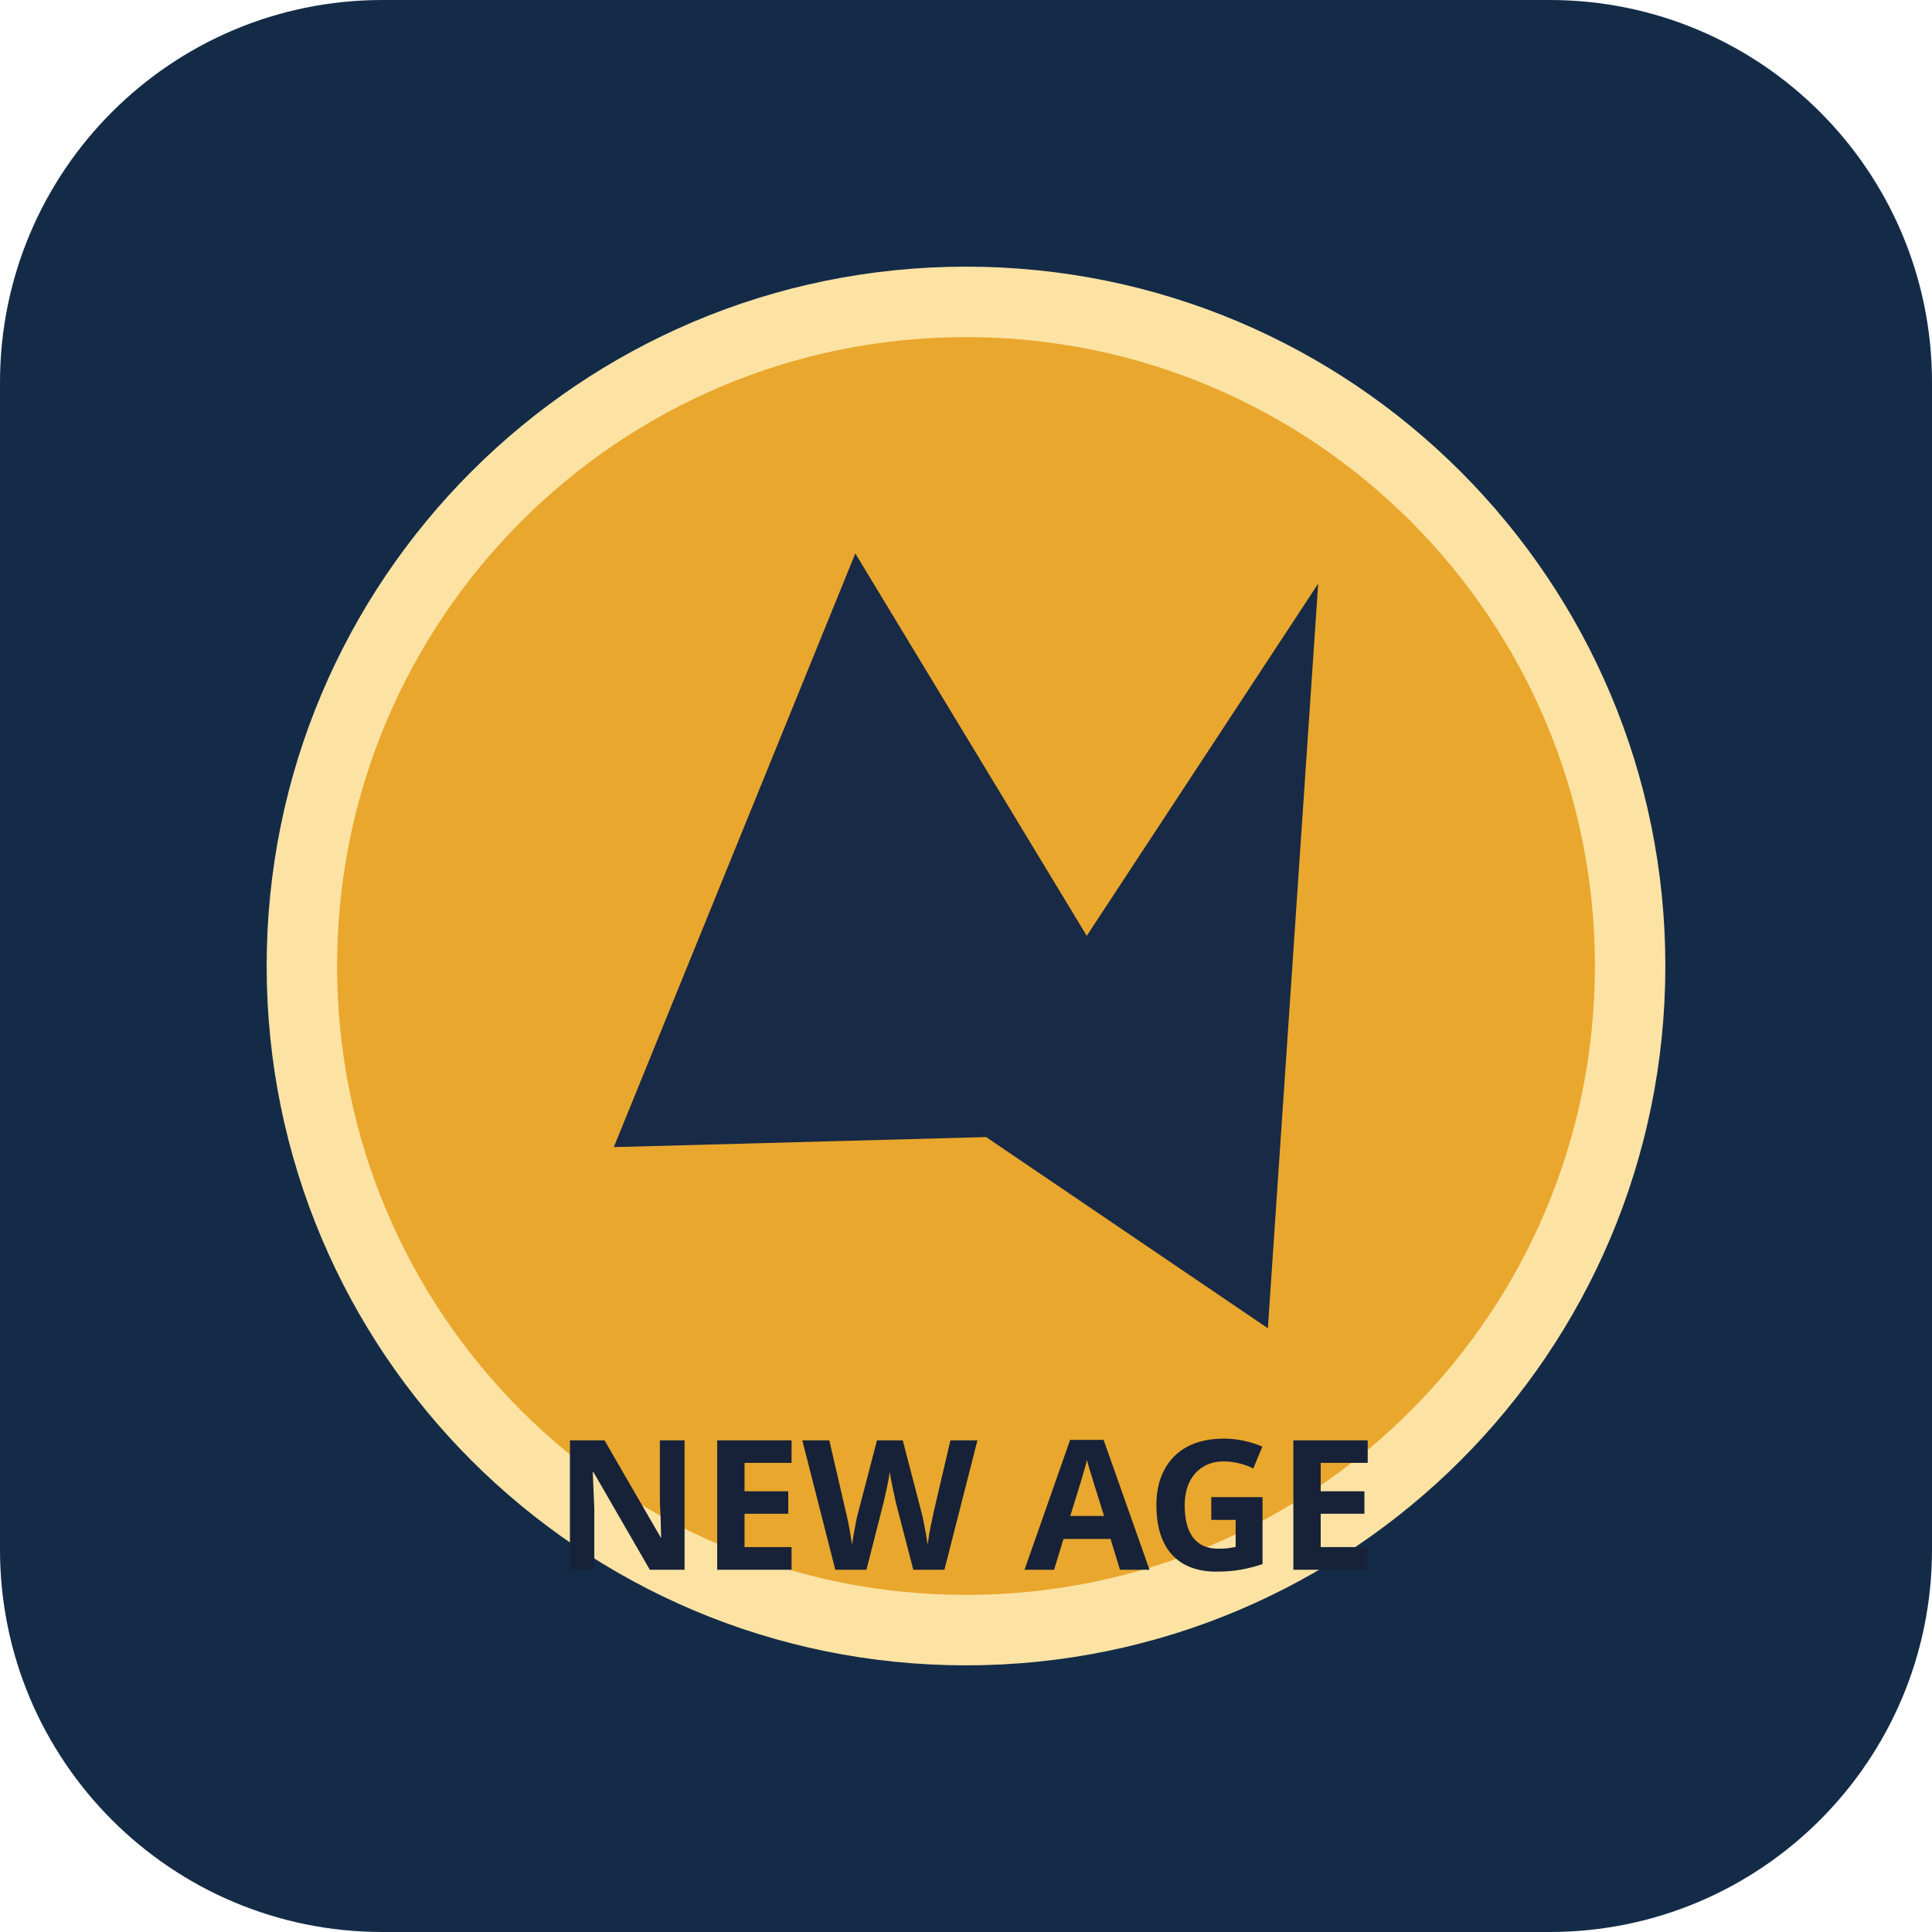
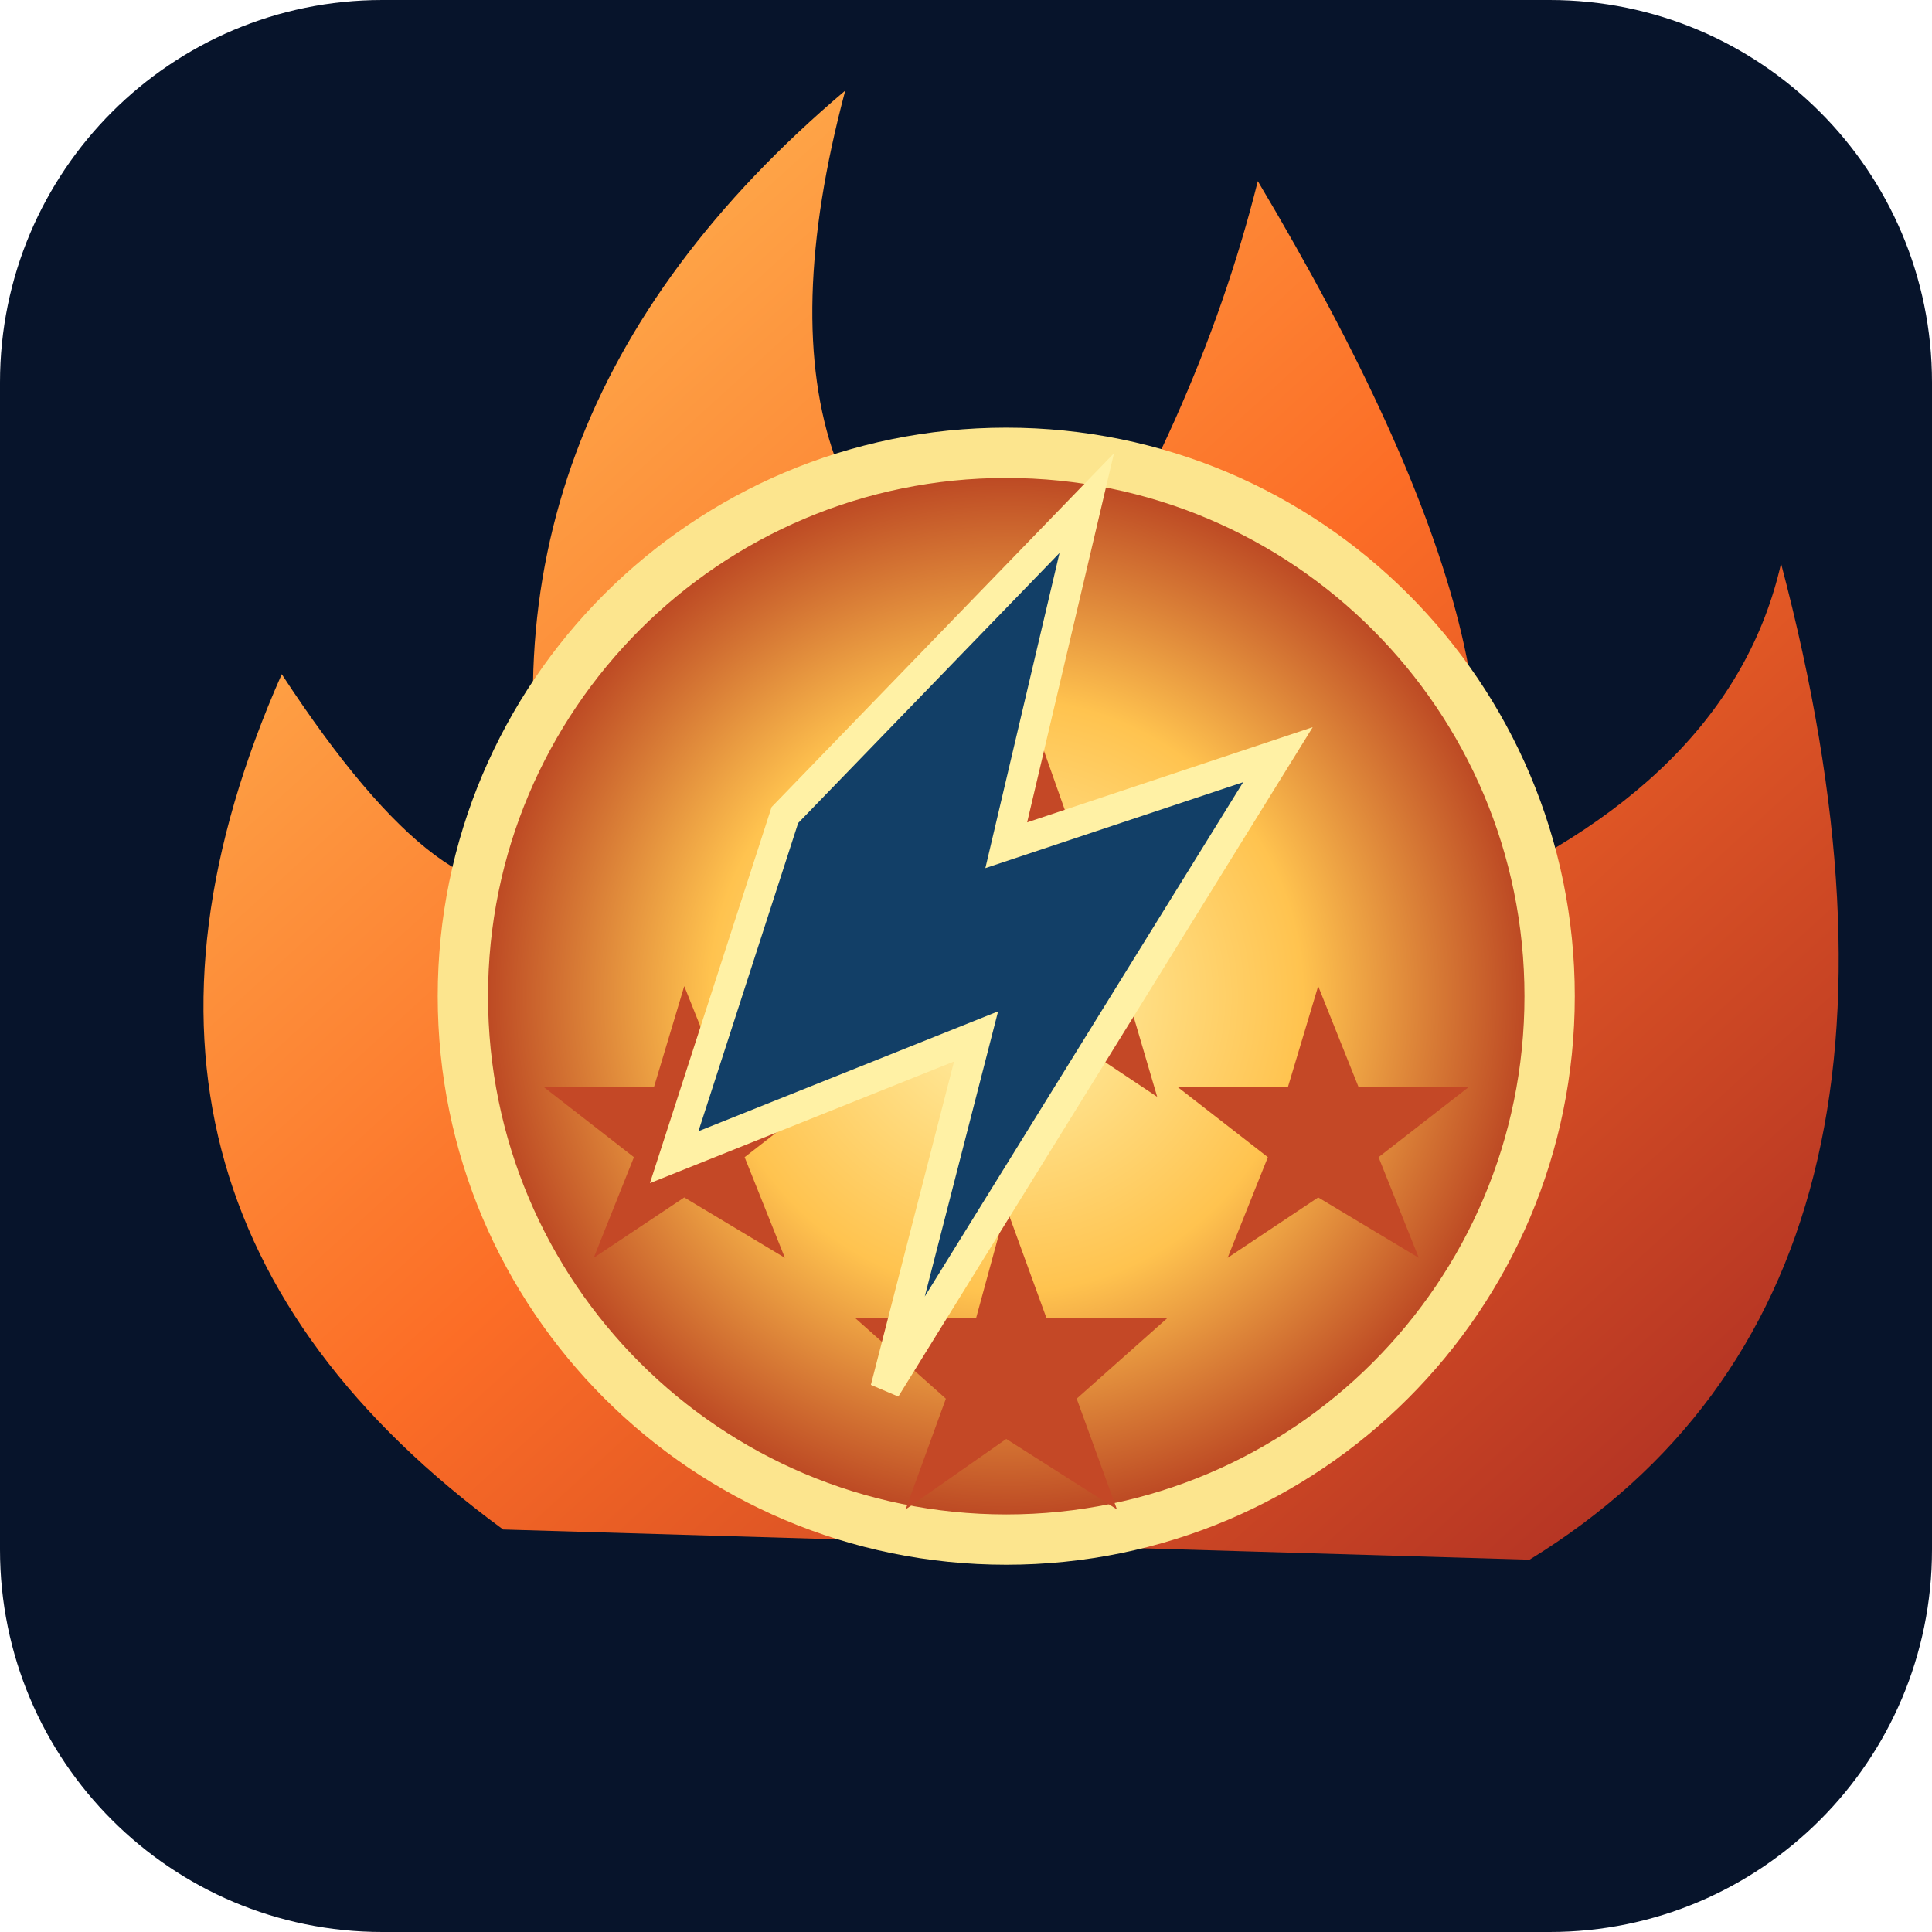
<svg xmlns="http://www.w3.org/2000/svg" viewBox="0 0 192 192">
-   <rect width="192" height="192" rx="38" fill="#142b48" />
-   <circle cx="96" cy="96" r="66" fill="#eaa72d" stroke="#fce3a4" stroke-width="7" />
-   <path d="M61 114L85 55L108 93L131 58L126 132L98 113Z" fill="#182a45" />
-   <text x="96" y="156" text-anchor="middle" font-family="sans-serif" font-weight="bold" font-size="18" fill="#172238">NEW AGE</text>
+   <defs>
+     <linearGradient id="f" x1="0" x2="1" y1="0" y2="1">
+       <stop stop-color="#ffc75c" />
+       <stop offset=".5" stop-color="#fc6d26" />
+       <stop offset="1" stop-color="#a62923" />
+     </linearGradient>
+     <radialGradient id="ball">
+       <stop stop-color="#fff3ad" />
+       <stop offset=".55" stop-color="#ffc34f" />
+       <stop offset="1" stop-color="#b73f20" />
+     </radialGradient>
+   </defs>
+   <rect width="192" height="192" rx="38" fill="#07142b" />
+   <path d="M50 152Q5 119 28 67 45 93 55 87 45 42 84 9 72 54 104 65 119 42 125 18 156 70 143 90 172 78 177 56 196 128 152 155Z" fill="url(#f)" />
+   <circle cx="100" cy="99" r="54" fill="url(#ball)" stroke="#fce58e" stroke-width="5" />
+   <g fill="#c44826">
+     <path d="M100 64l6 17 17 0-13 11 5 17-15-10-15 10 5-17-13-11 17 0Z" />
+     <path d="M68 98l4 10 11 0-9 7 4 10-10-6-9 6 4-10-9-7 11 0Z" />
+     <path d="M131 98l4 10 11 0-9 7 4 10-10-6-9 6 4-10-9-7 11 0Z" />
+     <path d="M100 120l4 11 12 0-9 8 4 11-11-7-10 7 4-11-9-8 12 0Z" />
+   </g>
+   <path d="M78 81L108 50 100 84 127 75 88 138 97 103 67 115Z" fill="#123f67" stroke="#fff1a5" stroke-width="3" />
</svg>
